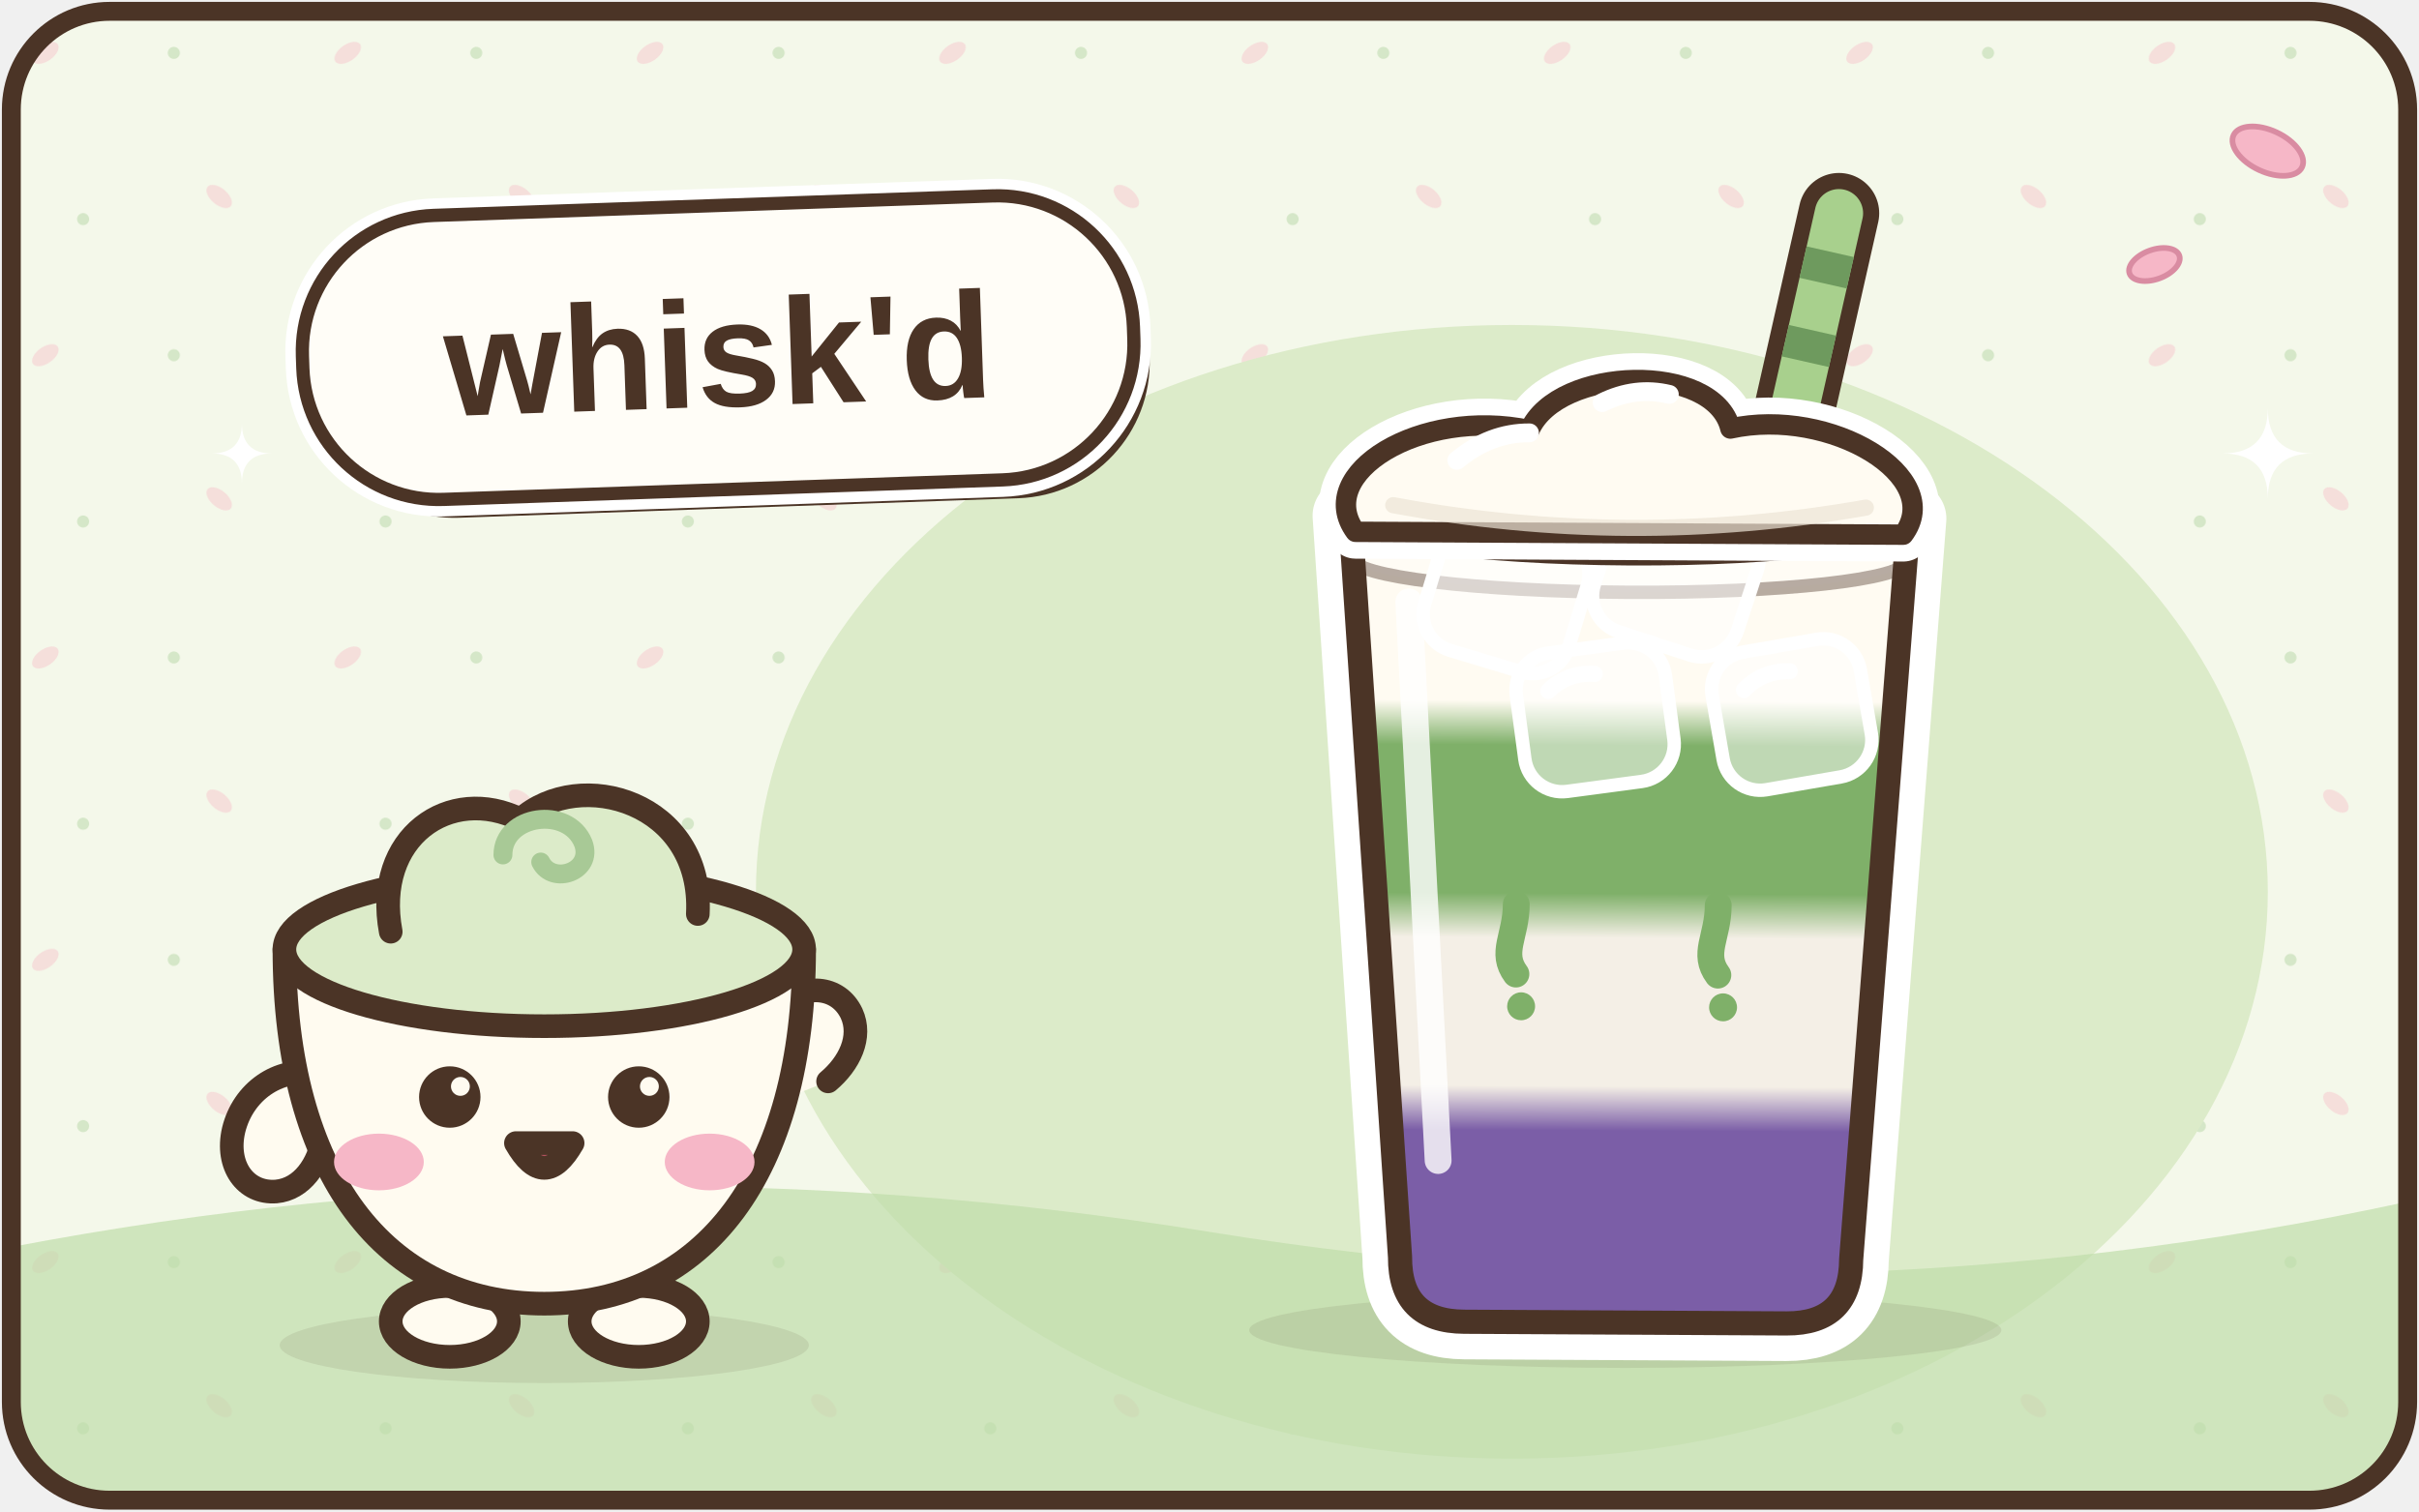
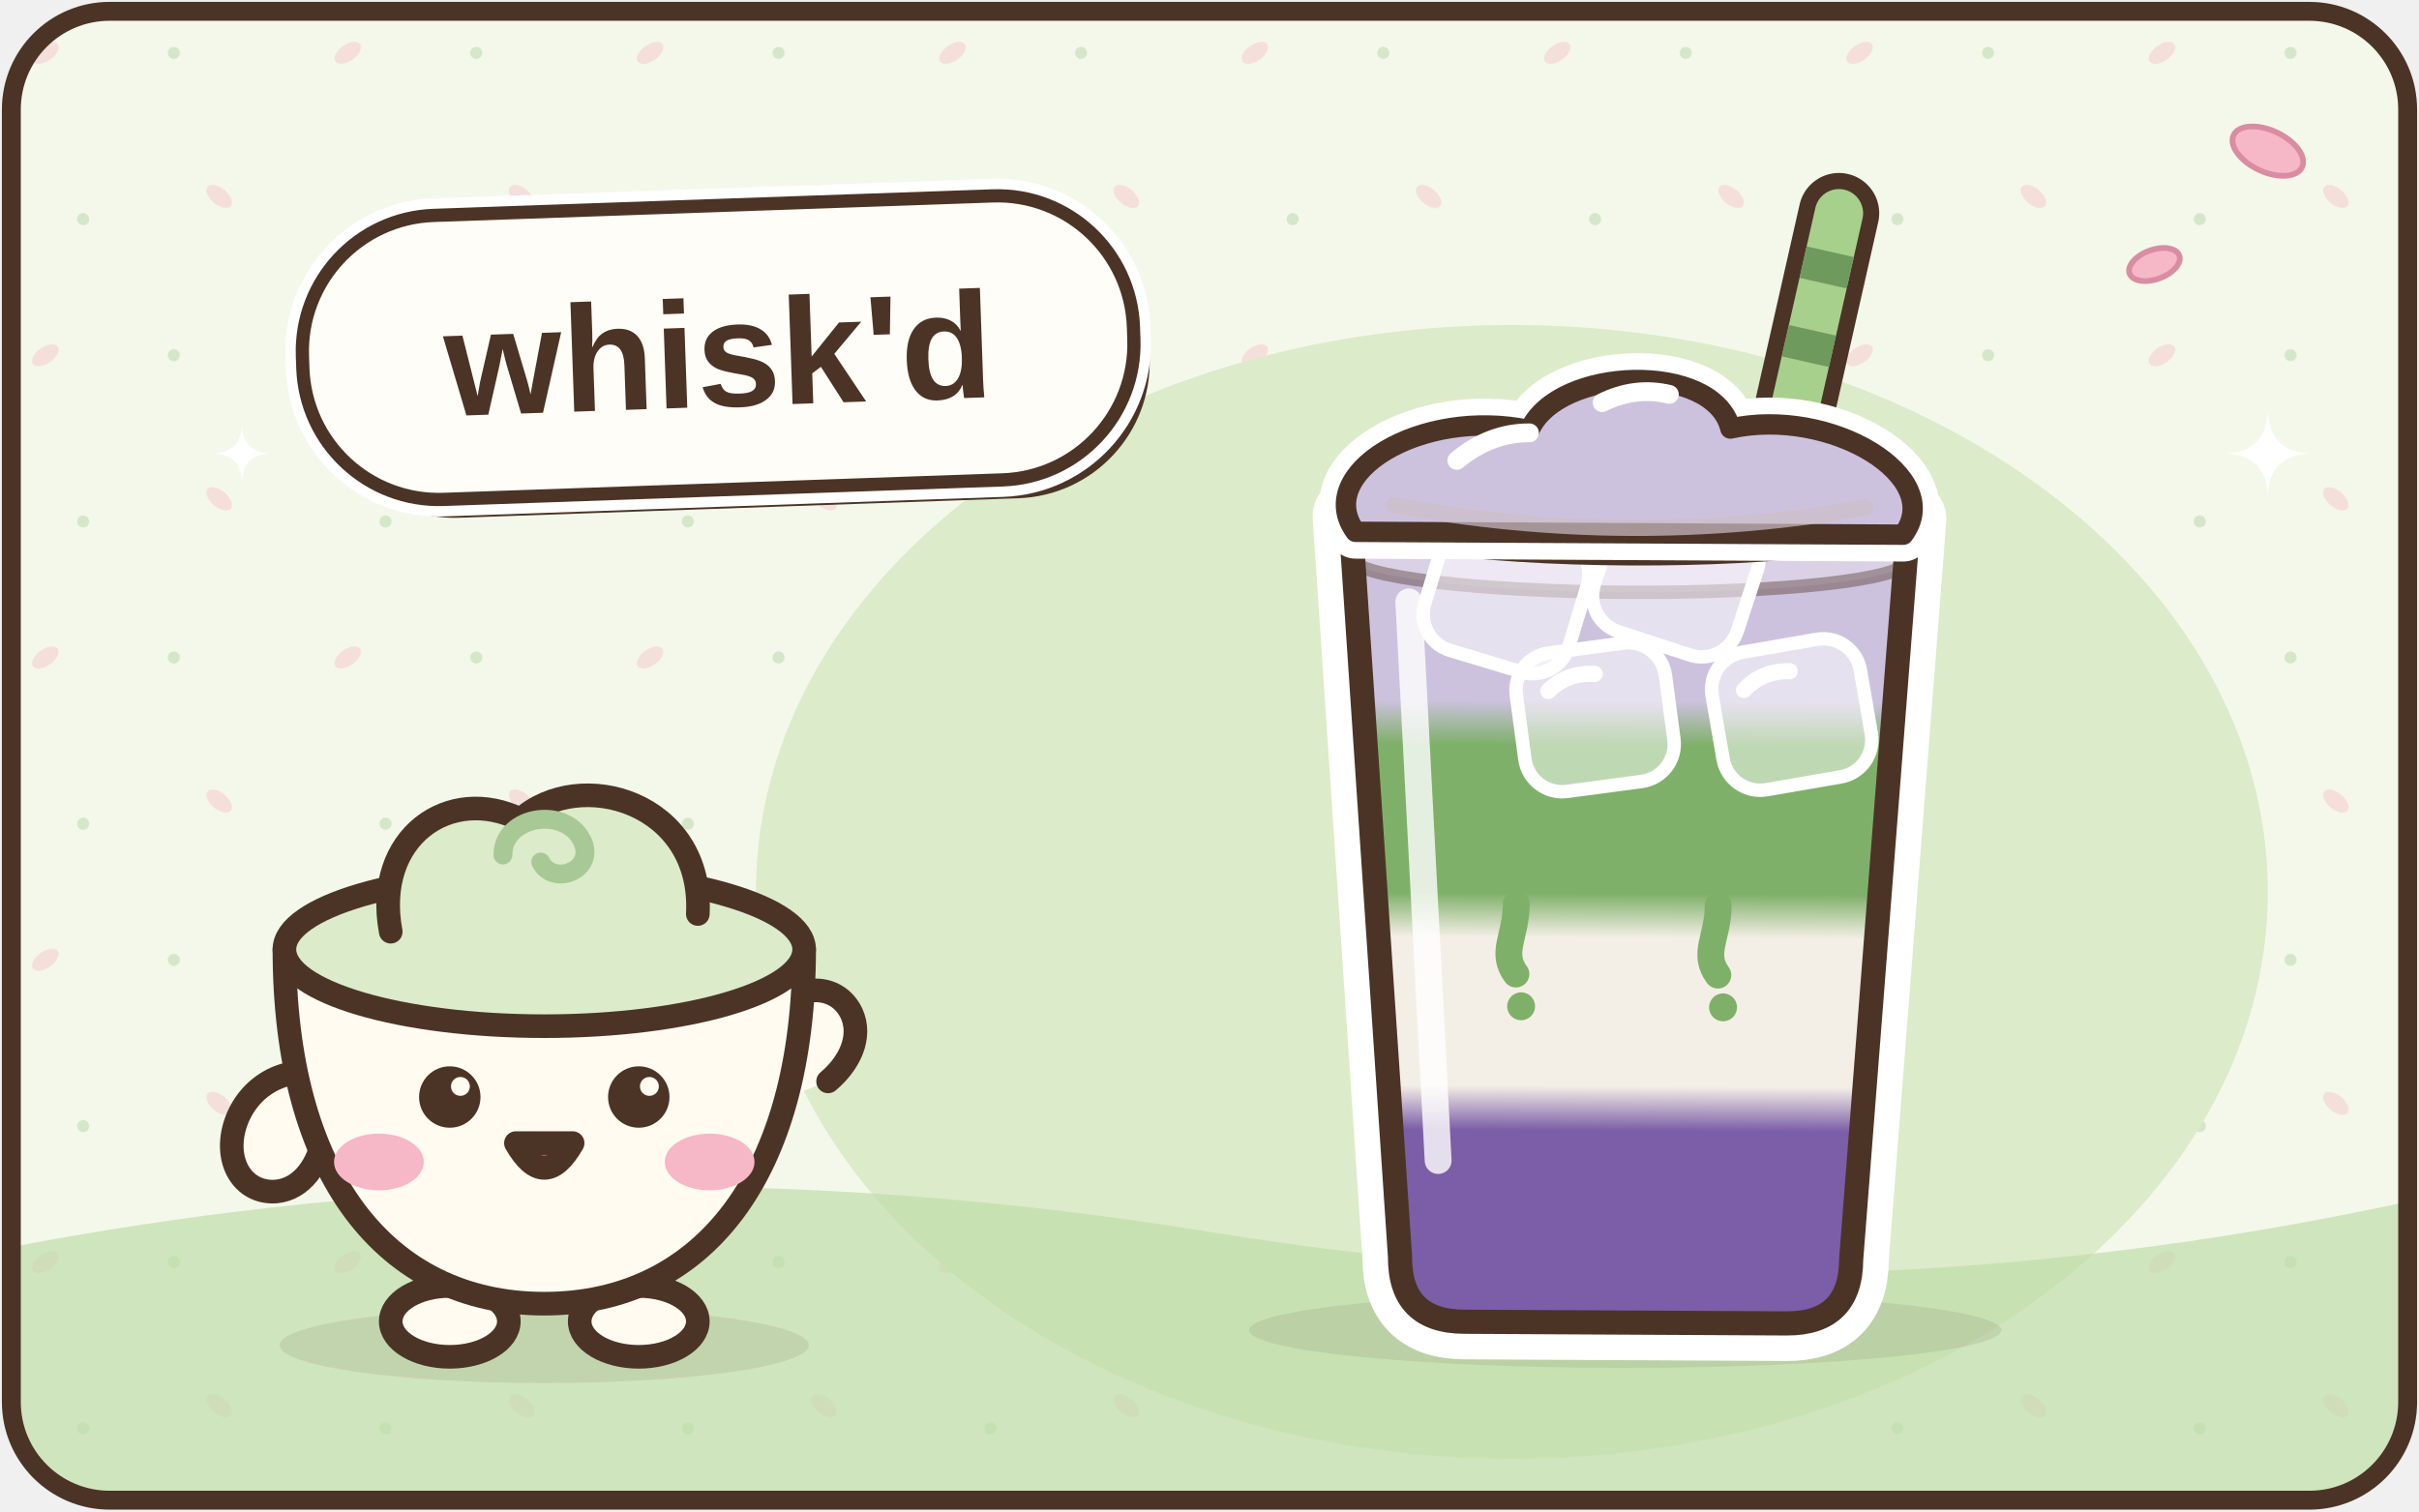
<svg xmlns="http://www.w3.org/2000/svg" viewBox="0 0 640 400" width="640" height="400" class="art-event" role="img" aria-label="whisk'd" font-family="'M PLUS Rounded 1c', ui-rounded, 'Hiragino Maru Gothic ProN', 'Arial Rounded MT Bold', Nunito, Arial, sans-serif">
  <defs>
    <pattern id="e14krul4p" width="80" height="80" patternUnits="userSpaceOnUse">
      <g fill="#F6A3B8" fill-opacity=".3">
        <ellipse cx="12" cy="14" rx="4" ry="2.2" transform="rotate(-35 12 14)" />
        <ellipse cx="58" cy="52" rx="4" ry="2.2" transform="rotate(40 58 52)" />
      </g>
      <g fill="#8CBF7A" fill-opacity=".3">
        <circle cx="46" cy="14" r="1.6" />
        <circle cx="22" cy="58" r="1.6" />
      </g>
    </pattern>
    <linearGradient id="e14krul4d0l" gradientUnits="userSpaceOnUse" x1="0" x2="0" y1="-142" y2="-4">
-       <stop offset="0%" stop-color="#FFFBF2" />
-       <stop offset="19%" stop-color="#FFFBF2" />
+       <stop offset="0%" stop-color="#CDC2DE" />
+       <stop offset="19%" stop-color="#CDC2DE" />
      <stop offset="25%" stop-color="#7FB069" />
      <stop offset="45%" stop-color="#7FB069" />
      <stop offset="51%" stop-color="#F4EFE6" />
      <stop offset="71%" stop-color="#F4EFE6" />
      <stop offset="77%" stop-color="#7B5EA7" />
      <stop offset="100%" stop-color="#7B5EA7" />
    </linearGradient>
    <clipPath id="e14krul4d0c">
      <path d="M-52 -150L-42 -12Q-42 0 -30 0L30 0Q42 0 42 -12L52 -150Z" />
    </clipPath>
  </defs>
  <rect x="3" y="3" width="634" height="394" rx="26" fill="#F4F8EA" class="art-bg" />
  <rect x="3" y="3" width="634" height="394" rx="26" fill="url(#e14krul4p)" />
  <ellipse cx="400" cy="236" rx="200" ry="150" fill="#DCEBC9" />
  <path d="M3 330Q160 300 320 326 T 637 318L637 371Q637 397 611 397L29 397Q3 397 3 371Z" fill="#BFDDA9" opacity="0.7" />
  <ellipse cx="430" cy="352" rx="99.5" ry="10" fill="#4B3426" opacity="0.1" />
  <g transform="translate(430 350) rotate(0.3) scale(1.421)">
    <path d="M-52 -150L-42 -12Q-42 0 -30 0L30 0Q42 0 42 -12L52 -150Z" fill="#FFFFFF" stroke="#FFFFFF" stroke-width="14" stroke-linejoin="round" />
    <path d="M-52 -150L-42 -12Q-42 0 -30 0L30 0Q42 0 42 -12L52 -150Z" fill="#EEF7F3" fill-opacity="0.9" />
    <path d="M-3 -18L38.7 -206.8" fill="none" stroke="#4B3426" stroke-width="15" stroke-linecap="round" stroke-linejoin="round" />
    <path d="M-3 -18L38.7 -206.8" fill="none" stroke="#A8D08D" stroke-width="9" stroke-linecap="round" stroke-linejoin="round" />
    <path d="M-3 -18L38.7 -206.8" fill="none" stroke="#6E9A5E" stroke-width="9" stroke-linecap="butt" stroke-linejoin="round" stroke-dasharray="6 9" />
    <g clip-path="url(#e14krul4d0c)">
      <rect x="-80" y="-142" width="160" height="142" fill="url(#e14krul4d0l)" />
      <path d="M-20.7 -77.8 c 0 6 -3 9 0 13" fill="none" stroke="#7FB069" stroke-width="5" stroke-linecap="round" stroke-linejoin="round" />
      <circle cx="-19.7" cy="-58.8" r="2.6" fill="#7FB069" />
      <path d="M16.9 -77.8 c 0 6 -3 9 0 13" fill="none" stroke="#7FB069" stroke-width="5" stroke-linecap="round" stroke-linejoin="round" />
      <circle cx="17.9" cy="-58.8" r="2.6" fill="#7FB069" />
-       <ellipse cx="0" cy="-142" rx="51.5" ry="6" fill="#FFFCF5" stroke="#4B3426" stroke-width="2.5" stroke-opacity="0.4" />
+       <ellipse cx="0" cy="-142" rx="51.5" ry="6" fill="#DAD1E6" stroke="#4B3426" stroke-width="2.5" stroke-opacity="0.4" />
      <rect x="-36.9" y="-148.5" width="28" height="26" rx="7" transform="rotate(16.5 -22.9 -135.5)" fill="#FFFFFF" fill-opacity="0.5" stroke="#FFFFFF" stroke-width="2.5" stroke-opacity="1" />
      <path d="M-30.9 -141.5 q 4 -3 9 -2" transform="rotate(16.5 -22.9 -135.5)" fill="none" stroke="#FFFFFF" stroke-width="3" stroke-linecap="round" stroke-linejoin="round" />
      <rect x="-20.2" y="-125.7" width="28" height="26" rx="7" transform="rotate(-7.9 -6.2 -112.7)" fill="#FFFFFF" fill-opacity="0.5" stroke="#FFFFFF" stroke-width="2.5" stroke-opacity="1" />
      <path d="M-14.2 -118.7 q 4 -3 9 -2" transform="rotate(-7.9 -6.2 -112.7)" fill="none" stroke="#FFFFFF" stroke-width="3" stroke-linecap="round" stroke-linejoin="round" />
      <rect x="-5.3" y="-151.9" width="28" height="26" rx="7" transform="rotate(17.8 8.7 -138.9)" fill="#FFFFFF" fill-opacity="0.5" stroke="#FFFFFF" stroke-width="2.5" stroke-opacity="1" />
      <path d="M0.7 -144.9 q 4 -3 9 -2" transform="rotate(17.8 8.7 -138.9)" fill="none" stroke="#FFFFFF" stroke-width="3" stroke-linecap="round" stroke-linejoin="round" />
      <rect x="16.4" y="-126.4" width="28" height="26" rx="7" transform="rotate(-10.1 30.4 -113.4)" fill="#FFFFFF" fill-opacity="0.5" stroke="#FFFFFF" stroke-width="2.5" stroke-opacity="1" />
      <path d="M22.4 -119.4 q 4 -3 9 -2" transform="rotate(-10.1 30.4 -113.4)" fill="none" stroke="#FFFFFF" stroke-width="3" stroke-linecap="round" stroke-linejoin="round" />
    </g>
    <path d="M-35 -30L-41 -134" fill="none" stroke="#FFFFFF" stroke-width="5" stroke-linecap="round" stroke-linejoin="round" opacity="0.8" />
    <path d="M-52 -150L-42 -12Q-42 0 -30 0L30 0Q42 0 42 -12L52 -150" fill="none" stroke="#4B3426" stroke-width="4.5" stroke-linecap="round" stroke-linejoin="round" />
    <ellipse cx="0" cy="-150" rx="52" ry="7" fill="none" stroke="#4B3426" stroke-width="4" />
    <path d="M-51 -147C-59 -157.8 -39 -170.3 -18.7 -166.1C-13.5 -178.1 15.6 -179.1 18.7 -166.6C37.4 -170.8 59 -157.8 51 -147Z" fill="#FFFFFF" stroke="#FFFFFF" stroke-width="10" stroke-linejoin="round" />
-     <path d="M-51 -147C-59 -157.8 -39 -170.3 -18.7 -166.1C-13.5 -178.1 15.6 -179.1 18.7 -166.6C37.4 -170.8 59 -157.8 51 -147Z" fill="#FFFBF2" stroke="#4B3426" stroke-width="3.8" stroke-linejoin="round" />
-     <path d="M-44 -152Q0 -144 44 -152" fill="none" stroke="#ECE4D5" stroke-width="3" stroke-linecap="round" stroke-linejoin="round" opacity="0.7" />
+     <path d="M-51 -147C-59 -157.8 -39 -170.3 -18.7 -166.1C-13.5 -178.1 15.6 -179.1 18.7 -166.6C37.4 -170.8 59 -157.8 51 -147Z" fill="#CDC2DE" stroke="#4B3426" stroke-width="3.8" stroke-linejoin="round" />
+     <path d="M-44 -152Q0 -144 44 -152" fill="none" stroke="#CCBFC8" stroke-width="3" stroke-linecap="round" stroke-linejoin="round" opacity="0.7" />
    <path d="M-32.2 -160.4 q 6.2 -5.2 13.5 -5.2M-5.2 -171.3 q 6.2 -3.1 12.5 -1.6" fill="none" stroke="#FFFFFF" stroke-width="3.5" stroke-linecap="round" stroke-linejoin="round" />
  </g>
  <ellipse cx="144" cy="356" rx="70" ry="10" fill="#4B3426" opacity="0.1" />
  <g transform="translate(44 170) scale(3.125)">
    <path class="m-o m-c m-arm-l" stroke="#4B3426" stroke-width="2" stroke-linejoin="round" stroke-linecap="round" fill="#FFFBF0" d="M12.5 36.5c-3-.5-6 1.5-6.8 4.8-.7 3 1 5.4 3.6 5.2 2.2-.2 3.6-2.3 4-4.6" />
    <g transform="rotate(-120 52 38)">
      <path class="m-o m-c m-arm-r" stroke="#4B3426" stroke-width="2" stroke-linejoin="round" stroke-linecap="round" fill="#FFFBF0" d="M51.5 36.5c3-.5 6 1.5 6.8 4.8.7 3-1 5.4-3.6 5.2-2.2-.2-3.6-2.3-4-4.6" />
    </g>
    <g class="m-feet">
      <ellipse class="m-o m-c m-foot-l" stroke="#4B3426" stroke-width="2" stroke-linejoin="round" stroke-linecap="round" fill="#FFFBF0" cx="24" cy="57.5" rx="5" ry="3" />
      <ellipse class="m-o m-c m-foot-r" stroke="#4B3426" stroke-width="2" stroke-linejoin="round" stroke-linecap="round" fill="#FFFBF0" cx="40" cy="57.5" rx="5" ry="3" />
    </g>
    <path class="m-o m-c m-cup" stroke="#4B3426" stroke-width="2" stroke-linejoin="round" stroke-linecap="round" fill="#FFFBF0" d="M10 26c0 19 8.5 30 22 30s22-11 22-30z" />
    <g class="m-foamg">
      <ellipse class="m-o m-f" stroke="#4B3426" stroke-width="2" stroke-linejoin="round" stroke-linecap="round" fill="#DCEBC9" cx="32" cy="26" rx="22" ry="6.5" />
      <path class="m-o m-f" stroke="#4B3426" stroke-width="2" stroke-linejoin="round" stroke-linecap="round" fill="#DCEBC9" d="M19 24.5c-1.5-8 5-12.5 11-9.5 5-4.5 15.5-1.5 15 8" />
      <path class="m-s" fill="none" stroke="#A8C996" stroke-width="1.6" stroke-linecap="round" d="M28.5 18c0-3.4 5.5-4.2 6.8-1 .9 2.4-2.6 3.6-3.6 1.6" />
    </g>
    <g class="m-look">
      <g class="m-eyes">
        <circle class="m-ink" fill="#4B3426" cx="24" cy="38.5" r="2.6" />
        <circle class="m-ink" fill="#4B3426" cx="40" cy="38.5" r="2.6" />
        <circle class="m-hi" fill="#FFFBF0" cx="24.9" cy="37.6" r=".8" />
        <circle class="m-hi" fill="#FFFBF0" cx="40.9" cy="37.6" r=".8" />
      </g>
    </g>
    <ellipse class="m-blush" fill="#F6B7C7" cx="18" cy="44" rx="3.8" ry="2.4" />
    <ellipse class="m-blush" fill="#F6B7C7" cx="46" cy="44" rx="3.8" ry="2.4" />
    <path class="m-o m-in m-mouth" stroke="#4B3426" stroke-width="2" stroke-linejoin="round" stroke-linecap="round" fill="#B4535F" d="M29.6 42.4q2.4 4.2 4.8 0z" />
  </g>
  <ellipse cx="600" cy="40" rx="10" ry="5.5" transform="rotate(25 600 40)" fill="#F6B7C7" stroke="#D98CA2" stroke-width="1.5" />
  <ellipse cx="570" cy="70" rx="7" ry="3.9" transform="rotate(-20 570 70)" fill="#F6B7C7" stroke="#D98CA2" stroke-width="1.5" />
  <ellipse cx="250" cy="120" rx="6" ry="3.3" transform="rotate(40 250 120)" fill="#F6B7C7" stroke="#D98CA2" stroke-width="1.5" />
  <path d="M600 108Q600 120 612 120Q600 120 600 132Q600 120 588 120Q600 120 600 108Z" fill="#FFFFFF" />
  <path d="M256 51Q256 60 265 60Q256 60 256 69Q256 60 247 60Q256 60 256 51Z" fill="#FFFFFF" />
  <path d="M64 112Q64 120 72 120Q64 120 64 128Q64 120 56 120Q64 120 64 112Z" fill="#FFFFFF" />
  <g transform="rotate(-2 190 92)">
    <rect x="84" y="59.4" width="220" height="75.2" rx="36" fill="#4B3426" />
    <rect x="80" y="54.4" width="220" height="75.2" rx="36" fill="#FFFDF7" stroke="#FFFFFF" stroke-width="9" paint-order="stroke" />
    <rect x="80" y="54.4" width="220" height="75.2" rx="36" fill="none" stroke="#4B3426" stroke-width="3.5" />
    <text x="190" y="107.6" font-size="40" font-weight="800" text-anchor="middle" fill="#4B3426">whisk'd</text>
  </g>
  <rect x="3" y="3" width="634" height="394" rx="26" fill="none" stroke="#4B3426" stroke-width="5" />
</svg>
